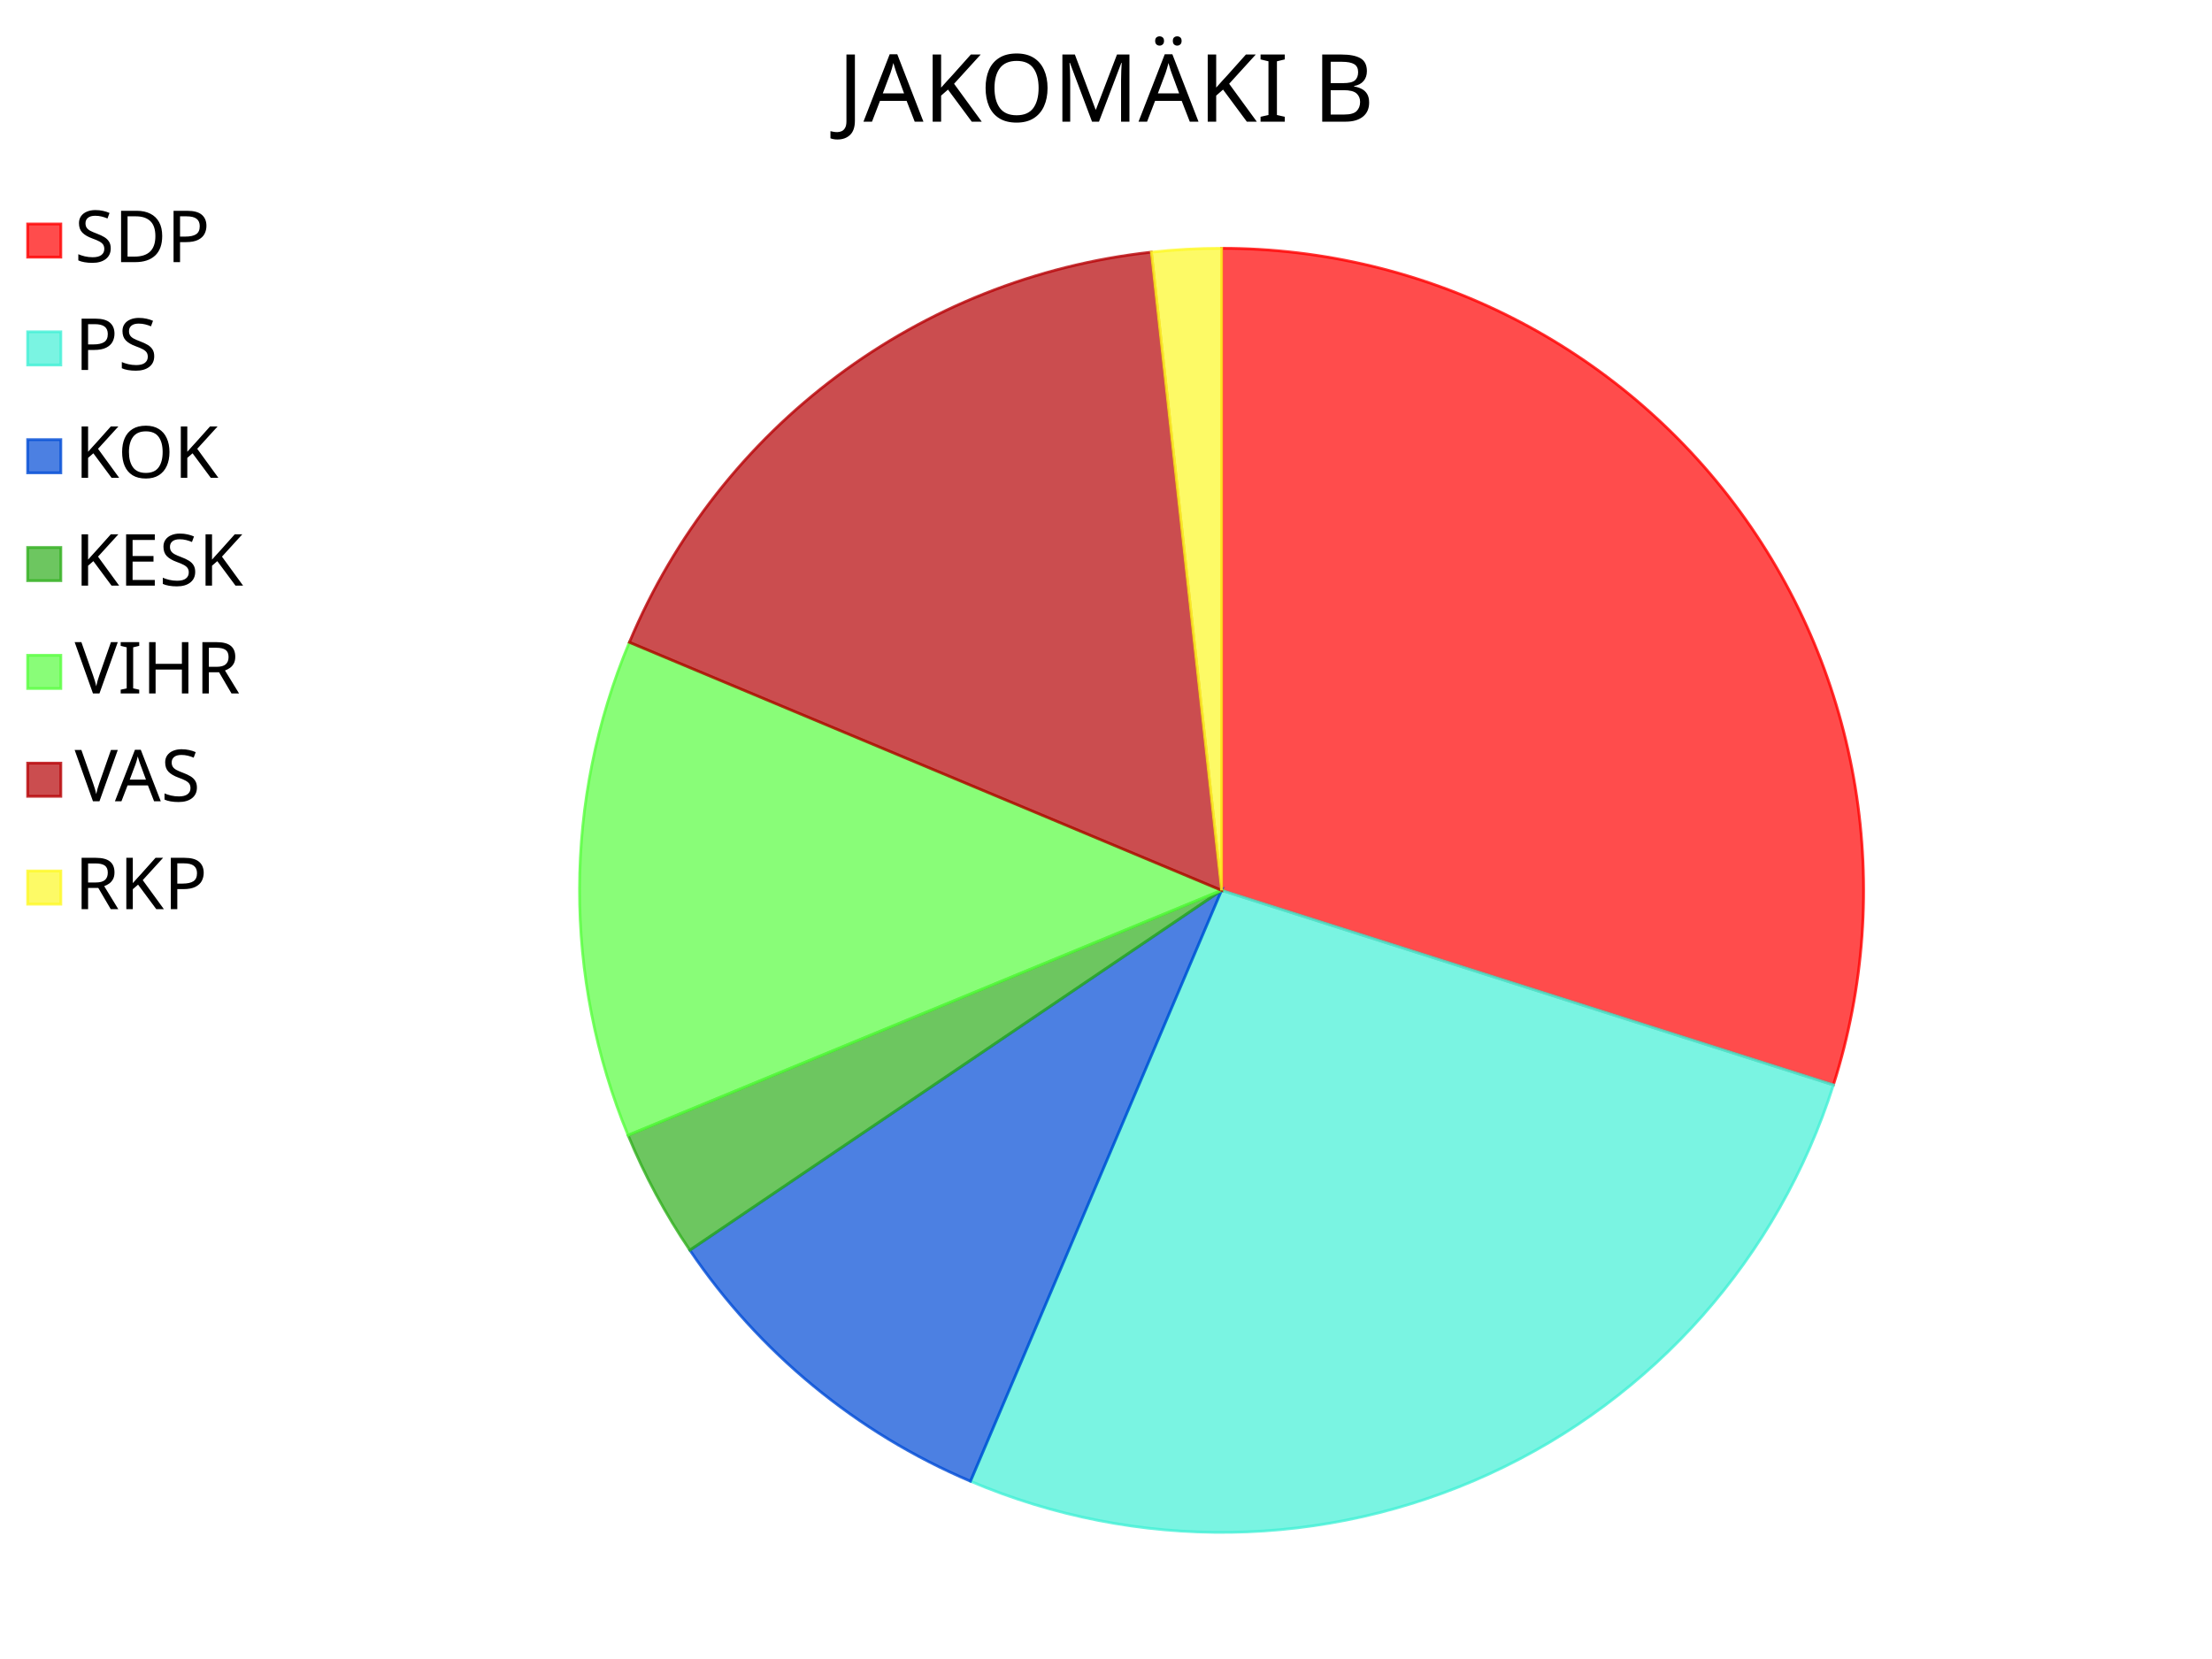
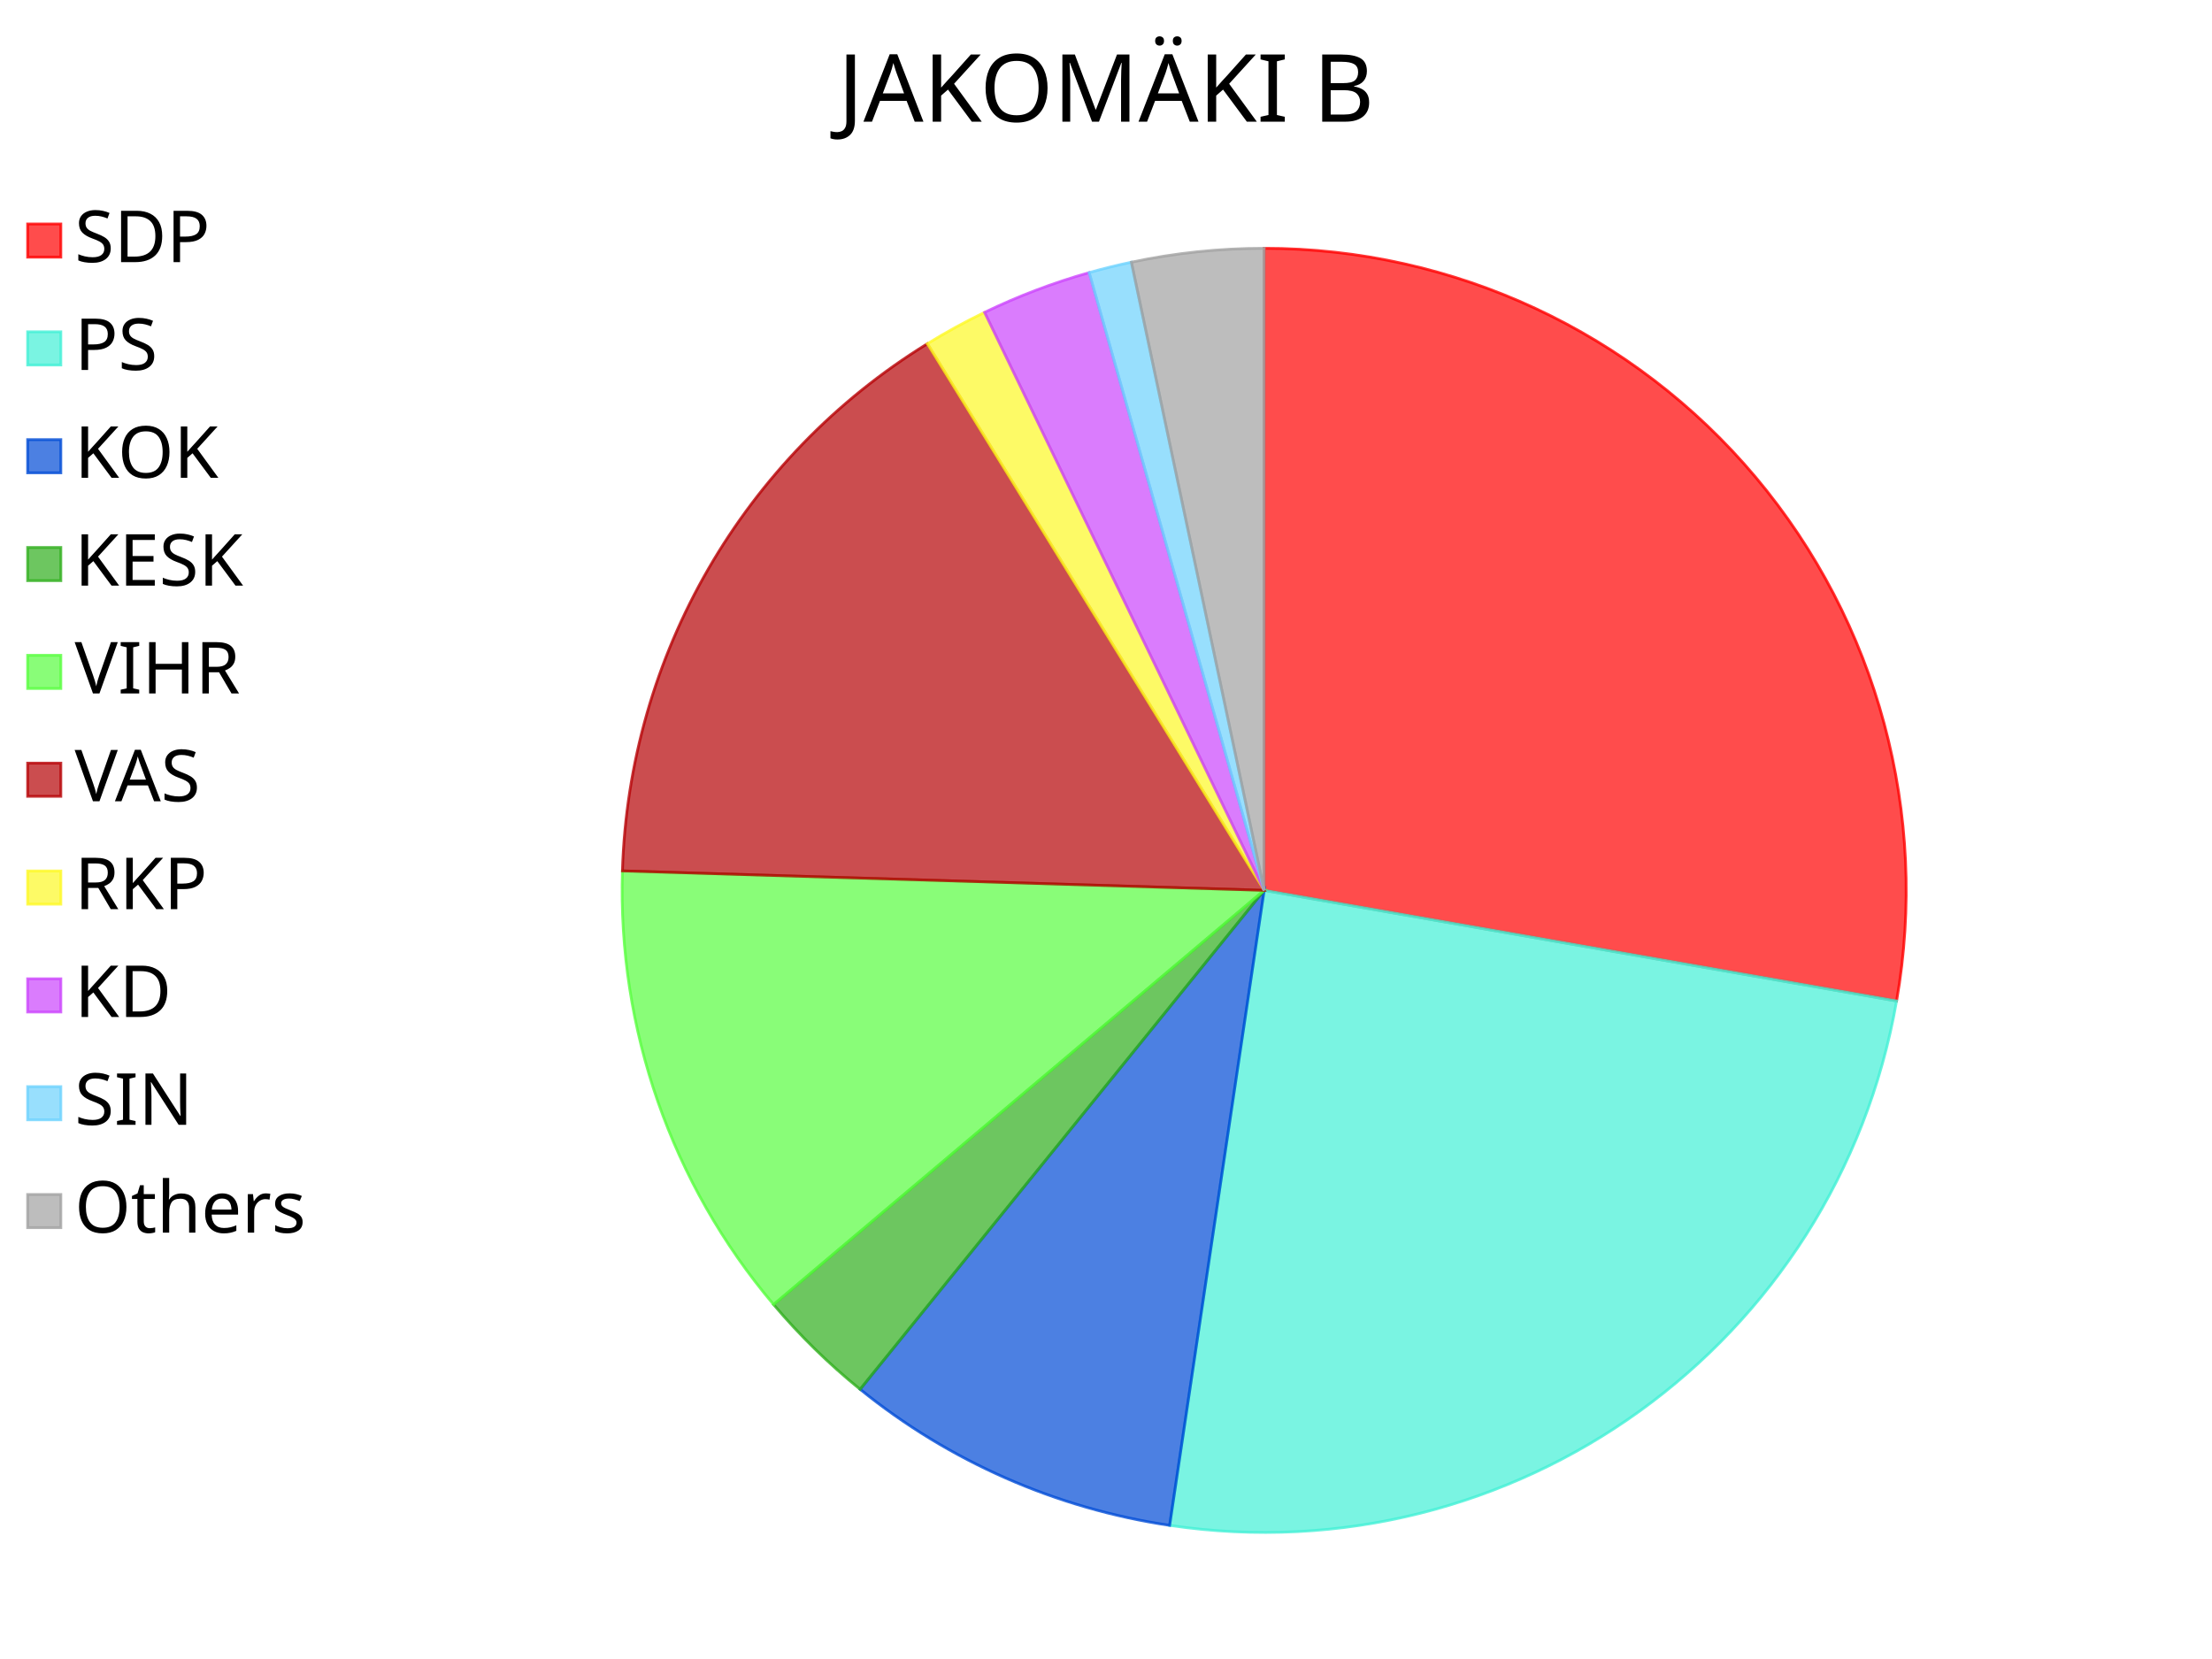
- <svg xmlns="http://www.w3.org/2000/svg" class="pygal-chart" id="chart-f5e0b71e-03c8-4c05-b32e-762d9efba2e3" viewBox="0 0 800 600">
+ <svg xmlns="http://www.w3.org/2000/svg" class="pygal-chart" id="chart-0170f057-e046-426e-a153-9d7398b2d1e0" viewBox="0 0 800 600">
  <defs>
-     <style type="text/css">#chart-f5e0b71e-03c8-4c05-b32e-762d9efba2e3{-webkit-user-select:none;-webkit-font-smoothing:antialiased;font-family:Poppins}#chart-f5e0b71e-03c8-4c05-b32e-762d9efba2e3 .title{font-family:Poppins;font-size:34px}#chart-f5e0b71e-03c8-4c05-b32e-762d9efba2e3 .legends .legend text{font-family:Poppins;font-size:26px}#chart-f5e0b71e-03c8-4c05-b32e-762d9efba2e3 .axis text{font-family:Poppins;font-size:10px}#chart-f5e0b71e-03c8-4c05-b32e-762d9efba2e3 .axis text.major{font-family:Poppins;font-size:10px}#chart-f5e0b71e-03c8-4c05-b32e-762d9efba2e3 .text-overlay text.value{font-family:Poppins;font-size:16px}#chart-f5e0b71e-03c8-4c05-b32e-762d9efba2e3 .text-overlay text.label{font-family:Poppins;font-size:10px}#chart-f5e0b71e-03c8-4c05-b32e-762d9efba2e3 .tooltip{font-family:Poppins;font-size:26px}#chart-f5e0b71e-03c8-4c05-b32e-762d9efba2e3 text.no_data{font-family:Poppins;font-size:64px}
- #chart-f5e0b71e-03c8-4c05-b32e-762d9efba2e3{background-color:#ffffff}#chart-f5e0b71e-03c8-4c05-b32e-762d9efba2e3 path,#chart-f5e0b71e-03c8-4c05-b32e-762d9efba2e3 line,#chart-f5e0b71e-03c8-4c05-b32e-762d9efba2e3 rect,#chart-f5e0b71e-03c8-4c05-b32e-762d9efba2e3 circle{-webkit-transition:300ms ease-in;-moz-transition:300ms ease-in;transition:300ms ease-in}#chart-f5e0b71e-03c8-4c05-b32e-762d9efba2e3 .graph &gt; .background{fill:#ffffff}#chart-f5e0b71e-03c8-4c05-b32e-762d9efba2e3 .plot &gt; .background{fill:#ffffff}#chart-f5e0b71e-03c8-4c05-b32e-762d9efba2e3 .graph{fill:#000000}#chart-f5e0b71e-03c8-4c05-b32e-762d9efba2e3 text.no_data{fill:#000000}#chart-f5e0b71e-03c8-4c05-b32e-762d9efba2e3 .title{fill:#000000}#chart-f5e0b71e-03c8-4c05-b32e-762d9efba2e3 .legends .legend text{fill:#000000}#chart-f5e0b71e-03c8-4c05-b32e-762d9efba2e3 .legends .legend:hover text{fill:#000000}#chart-f5e0b71e-03c8-4c05-b32e-762d9efba2e3 .axis .line{stroke:#000000}#chart-f5e0b71e-03c8-4c05-b32e-762d9efba2e3 .axis .guide.line{stroke:#000000}#chart-f5e0b71e-03c8-4c05-b32e-762d9efba2e3 .axis .major.line{stroke:#000000}#chart-f5e0b71e-03c8-4c05-b32e-762d9efba2e3 .axis text.major{fill:#000000}#chart-f5e0b71e-03c8-4c05-b32e-762d9efba2e3 .axis.y .guides:hover .guide.line,#chart-f5e0b71e-03c8-4c05-b32e-762d9efba2e3 .line-graph .axis.x .guides:hover .guide.line,#chart-f5e0b71e-03c8-4c05-b32e-762d9efba2e3 .stackedline-graph .axis.x .guides:hover .guide.line,#chart-f5e0b71e-03c8-4c05-b32e-762d9efba2e3 .xy-graph .axis.x .guides:hover .guide.line{stroke:#000000}#chart-f5e0b71e-03c8-4c05-b32e-762d9efba2e3 .axis .guides:hover text{fill:#000000}#chart-f5e0b71e-03c8-4c05-b32e-762d9efba2e3 .reactive{fill-opacity:.7;stroke-opacity:.8}#chart-f5e0b71e-03c8-4c05-b32e-762d9efba2e3 .ci{stroke:#000000}#chart-f5e0b71e-03c8-4c05-b32e-762d9efba2e3 .reactive.active,#chart-f5e0b71e-03c8-4c05-b32e-762d9efba2e3 .active .reactive{fill-opacity:.9;stroke-opacity:.9;stroke-width:4}#chart-f5e0b71e-03c8-4c05-b32e-762d9efba2e3 .ci .reactive.active{stroke-width:1.5}#chart-f5e0b71e-03c8-4c05-b32e-762d9efba2e3 .series text{fill:#000000}#chart-f5e0b71e-03c8-4c05-b32e-762d9efba2e3 .tooltip rect{fill:#ffffff;stroke:#000000;-webkit-transition:opacity 300ms ease-in;-moz-transition:opacity 300ms ease-in;transition:opacity 300ms ease-in}#chart-f5e0b71e-03c8-4c05-b32e-762d9efba2e3 .tooltip .label{fill:#000000}#chart-f5e0b71e-03c8-4c05-b32e-762d9efba2e3 .tooltip .label{fill:#000000}#chart-f5e0b71e-03c8-4c05-b32e-762d9efba2e3 .tooltip .legend{font-size:.8em;fill:#000000}#chart-f5e0b71e-03c8-4c05-b32e-762d9efba2e3 .tooltip .x_label{font-size:.6em;fill:#000000}#chart-f5e0b71e-03c8-4c05-b32e-762d9efba2e3 .tooltip .xlink{font-size:.5em;text-decoration:underline}#chart-f5e0b71e-03c8-4c05-b32e-762d9efba2e3 .tooltip .value{font-size:1.5em}#chart-f5e0b71e-03c8-4c05-b32e-762d9efba2e3 .bound{font-size:.5em}#chart-f5e0b71e-03c8-4c05-b32e-762d9efba2e3 .max-value{font-size:.75em;fill:#000000}#chart-f5e0b71e-03c8-4c05-b32e-762d9efba2e3 .map-element{fill:#ffffff;stroke:#000000 !important}#chart-f5e0b71e-03c8-4c05-b32e-762d9efba2e3 .map-element .reactive{fill-opacity:inherit;stroke-opacity:inherit}#chart-f5e0b71e-03c8-4c05-b32e-762d9efba2e3 .color-0,#chart-f5e0b71e-03c8-4c05-b32e-762d9efba2e3 .color-0 a:visited{stroke:#ff0000;fill:#ff0000}#chart-f5e0b71e-03c8-4c05-b32e-762d9efba2e3 .color-1,#chart-f5e0b71e-03c8-4c05-b32e-762d9efba2e3 .color-1 a:visited{stroke:#42f0d6;fill:#42f0d6}#chart-f5e0b71e-03c8-4c05-b32e-762d9efba2e3 .color-2,#chart-f5e0b71e-03c8-4c05-b32e-762d9efba2e3 .color-2 a:visited{stroke:#004bd6;fill:#004bd6}#chart-f5e0b71e-03c8-4c05-b32e-762d9efba2e3 .color-3,#chart-f5e0b71e-03c8-4c05-b32e-762d9efba2e3 .color-3 a:visited{stroke:#30af1d;fill:#30af1d}#chart-f5e0b71e-03c8-4c05-b32e-762d9efba2e3 .color-4,#chart-f5e0b71e-03c8-4c05-b32e-762d9efba2e3 .color-4 a:visited{stroke:#58fd3f;fill:#58fd3f}#chart-f5e0b71e-03c8-4c05-b32e-762d9efba2e3 .color-5,#chart-f5e0b71e-03c8-4c05-b32e-762d9efba2e3 .color-5 a:visited{stroke:#b60205;fill:#b60205}#chart-f5e0b71e-03c8-4c05-b32e-762d9efba2e3 .color-6,#chart-f5e0b71e-03c8-4c05-b32e-762d9efba2e3 .color-6 a:visited{stroke:#fdf926;fill:#fdf926}#chart-f5e0b71e-03c8-4c05-b32e-762d9efba2e3 .text-overlay .color-0 text{fill:black}#chart-f5e0b71e-03c8-4c05-b32e-762d9efba2e3 .text-overlay .color-1 text{fill:black}#chart-f5e0b71e-03c8-4c05-b32e-762d9efba2e3 .text-overlay .color-2 text{fill:black}#chart-f5e0b71e-03c8-4c05-b32e-762d9efba2e3 .text-overlay .color-3 text{fill:black}#chart-f5e0b71e-03c8-4c05-b32e-762d9efba2e3 .text-overlay .color-4 text{fill:black}#chart-f5e0b71e-03c8-4c05-b32e-762d9efba2e3 .text-overlay .color-5 text{fill:black}#chart-f5e0b71e-03c8-4c05-b32e-762d9efba2e3 .text-overlay .color-6 text{fill:black}
- #chart-f5e0b71e-03c8-4c05-b32e-762d9efba2e3 text.no_data{text-anchor:middle}#chart-f5e0b71e-03c8-4c05-b32e-762d9efba2e3 .guide.line{fill:none}#chart-f5e0b71e-03c8-4c05-b32e-762d9efba2e3 .centered{text-anchor:middle}#chart-f5e0b71e-03c8-4c05-b32e-762d9efba2e3 .title{text-anchor:middle}#chart-f5e0b71e-03c8-4c05-b32e-762d9efba2e3 .legends .legend text{fill-opacity:1}#chart-f5e0b71e-03c8-4c05-b32e-762d9efba2e3 .axis.x text{text-anchor:middle}#chart-f5e0b71e-03c8-4c05-b32e-762d9efba2e3 .axis.x:not(.web) text[transform]{text-anchor:start}#chart-f5e0b71e-03c8-4c05-b32e-762d9efba2e3 .axis.x:not(.web) text[transform].backwards{text-anchor:end}#chart-f5e0b71e-03c8-4c05-b32e-762d9efba2e3 .axis.y text{text-anchor:end}#chart-f5e0b71e-03c8-4c05-b32e-762d9efba2e3 .axis.y text[transform].backwards{text-anchor:start}#chart-f5e0b71e-03c8-4c05-b32e-762d9efba2e3 .axis.y2 text{text-anchor:start}#chart-f5e0b71e-03c8-4c05-b32e-762d9efba2e3 .axis.y2 text[transform].backwards{text-anchor:end}#chart-f5e0b71e-03c8-4c05-b32e-762d9efba2e3 .axis .guide.line{stroke-dasharray:4,4}#chart-f5e0b71e-03c8-4c05-b32e-762d9efba2e3 .axis .major.guide.line{stroke-dasharray:6,6}#chart-f5e0b71e-03c8-4c05-b32e-762d9efba2e3 .horizontal .axis.y .guide.line,#chart-f5e0b71e-03c8-4c05-b32e-762d9efba2e3 .horizontal .axis.y2 .guide.line,#chart-f5e0b71e-03c8-4c05-b32e-762d9efba2e3 .vertical .axis.x .guide.line{opacity:0}#chart-f5e0b71e-03c8-4c05-b32e-762d9efba2e3 .horizontal .axis.always_show .guide.line,#chart-f5e0b71e-03c8-4c05-b32e-762d9efba2e3 .vertical .axis.always_show .guide.line{opacity:1 !important}#chart-f5e0b71e-03c8-4c05-b32e-762d9efba2e3 .axis.y .guides:hover .guide.line,#chart-f5e0b71e-03c8-4c05-b32e-762d9efba2e3 .axis.y2 .guides:hover .guide.line,#chart-f5e0b71e-03c8-4c05-b32e-762d9efba2e3 .axis.x .guides:hover .guide.line{opacity:1}#chart-f5e0b71e-03c8-4c05-b32e-762d9efba2e3 .axis .guides:hover text{opacity:1}#chart-f5e0b71e-03c8-4c05-b32e-762d9efba2e3 .nofill{fill:none}#chart-f5e0b71e-03c8-4c05-b32e-762d9efba2e3 .subtle-fill{fill-opacity:.2}#chart-f5e0b71e-03c8-4c05-b32e-762d9efba2e3 .dot{stroke-width:1px;fill-opacity:1}#chart-f5e0b71e-03c8-4c05-b32e-762d9efba2e3 .dot.active{stroke-width:5px}#chart-f5e0b71e-03c8-4c05-b32e-762d9efba2e3 .dot.negative{fill:transparent}#chart-f5e0b71e-03c8-4c05-b32e-762d9efba2e3 text,#chart-f5e0b71e-03c8-4c05-b32e-762d9efba2e3 tspan{stroke:none !important}#chart-f5e0b71e-03c8-4c05-b32e-762d9efba2e3 .series text.active{opacity:1}#chart-f5e0b71e-03c8-4c05-b32e-762d9efba2e3 .tooltip rect{fill-opacity:.95;stroke-width:.5}#chart-f5e0b71e-03c8-4c05-b32e-762d9efba2e3 .tooltip text{fill-opacity:1}#chart-f5e0b71e-03c8-4c05-b32e-762d9efba2e3 .showable{visibility:hidden}#chart-f5e0b71e-03c8-4c05-b32e-762d9efba2e3 .showable.shown{visibility:visible}#chart-f5e0b71e-03c8-4c05-b32e-762d9efba2e3 .gauge-background{fill:rgba(229,229,229,1);stroke:none}#chart-f5e0b71e-03c8-4c05-b32e-762d9efba2e3 .bg-lines{stroke:#ffffff;stroke-width:2px}</style>
+     <style type="text/css">#chart-0170f057-e046-426e-a153-9d7398b2d1e0{-webkit-user-select:none;-webkit-font-smoothing:antialiased;font-family:Poppins}#chart-0170f057-e046-426e-a153-9d7398b2d1e0 .title{font-family:Poppins;font-size:34px}#chart-0170f057-e046-426e-a153-9d7398b2d1e0 .legends .legend text{font-family:Poppins;font-size:26px}#chart-0170f057-e046-426e-a153-9d7398b2d1e0 .axis text{font-family:Poppins;font-size:10px}#chart-0170f057-e046-426e-a153-9d7398b2d1e0 .axis text.major{font-family:Poppins;font-size:10px}#chart-0170f057-e046-426e-a153-9d7398b2d1e0 .text-overlay text.value{font-family:Poppins;font-size:16px}#chart-0170f057-e046-426e-a153-9d7398b2d1e0 .text-overlay text.label{font-family:Poppins;font-size:10px}#chart-0170f057-e046-426e-a153-9d7398b2d1e0 .tooltip{font-family:Poppins;font-size:26px}#chart-0170f057-e046-426e-a153-9d7398b2d1e0 text.no_data{font-family:Poppins;font-size:64px}
+ #chart-0170f057-e046-426e-a153-9d7398b2d1e0{background-color:#ffffff}#chart-0170f057-e046-426e-a153-9d7398b2d1e0 path,#chart-0170f057-e046-426e-a153-9d7398b2d1e0 line,#chart-0170f057-e046-426e-a153-9d7398b2d1e0 rect,#chart-0170f057-e046-426e-a153-9d7398b2d1e0 circle{-webkit-transition:300ms ease-out;-moz-transition:300ms ease-out;transition:300ms ease-out}#chart-0170f057-e046-426e-a153-9d7398b2d1e0 .graph &gt; .background{fill:#ffffff}#chart-0170f057-e046-426e-a153-9d7398b2d1e0 .plot &gt; .background{fill:#ffffff}#chart-0170f057-e046-426e-a153-9d7398b2d1e0 .graph{fill:#000000}#chart-0170f057-e046-426e-a153-9d7398b2d1e0 text.no_data{fill:#000000}#chart-0170f057-e046-426e-a153-9d7398b2d1e0 .title{fill:#000000}#chart-0170f057-e046-426e-a153-9d7398b2d1e0 .legends .legend text{fill:#000000}#chart-0170f057-e046-426e-a153-9d7398b2d1e0 .legends .legend:hover text{fill:#000000}#chart-0170f057-e046-426e-a153-9d7398b2d1e0 .axis .line{stroke:#000000}#chart-0170f057-e046-426e-a153-9d7398b2d1e0 .axis .guide.line{stroke:#000000}#chart-0170f057-e046-426e-a153-9d7398b2d1e0 .axis .major.line{stroke:#000000}#chart-0170f057-e046-426e-a153-9d7398b2d1e0 .axis text.major{fill:#000000}#chart-0170f057-e046-426e-a153-9d7398b2d1e0 .axis.y .guides:hover .guide.line,#chart-0170f057-e046-426e-a153-9d7398b2d1e0 .line-graph .axis.x .guides:hover .guide.line,#chart-0170f057-e046-426e-a153-9d7398b2d1e0 .stackedline-graph .axis.x .guides:hover .guide.line,#chart-0170f057-e046-426e-a153-9d7398b2d1e0 .xy-graph .axis.x .guides:hover .guide.line{stroke:#000000}#chart-0170f057-e046-426e-a153-9d7398b2d1e0 .axis .guides:hover text{fill:#000000}#chart-0170f057-e046-426e-a153-9d7398b2d1e0 .reactive{fill-opacity:.7;stroke-opacity:.8}#chart-0170f057-e046-426e-a153-9d7398b2d1e0 .ci{stroke:#000000}#chart-0170f057-e046-426e-a153-9d7398b2d1e0 .reactive.active,#chart-0170f057-e046-426e-a153-9d7398b2d1e0 .active .reactive{fill-opacity:.9;stroke-opacity:.9;stroke-width:4}#chart-0170f057-e046-426e-a153-9d7398b2d1e0 .ci .reactive.active{stroke-width:1.5}#chart-0170f057-e046-426e-a153-9d7398b2d1e0 .series text{fill:#000000}#chart-0170f057-e046-426e-a153-9d7398b2d1e0 .tooltip rect{fill:#ffffff;stroke:#000000;-webkit-transition:opacity 300ms ease-out;-moz-transition:opacity 300ms ease-out;transition:opacity 300ms ease-out}#chart-0170f057-e046-426e-a153-9d7398b2d1e0 .tooltip .label{fill:#000000}#chart-0170f057-e046-426e-a153-9d7398b2d1e0 .tooltip .label{fill:#000000}#chart-0170f057-e046-426e-a153-9d7398b2d1e0 .tooltip .legend{font-size:.8em;fill:#000000}#chart-0170f057-e046-426e-a153-9d7398b2d1e0 .tooltip .x_label{font-size:.6em;fill:#000000}#chart-0170f057-e046-426e-a153-9d7398b2d1e0 .tooltip .xlink{font-size:.5em;text-decoration:underline}#chart-0170f057-e046-426e-a153-9d7398b2d1e0 .tooltip .value{font-size:1.5em}#chart-0170f057-e046-426e-a153-9d7398b2d1e0 .bound{font-size:.5em}#chart-0170f057-e046-426e-a153-9d7398b2d1e0 .max-value{font-size:.75em;fill:#000000}#chart-0170f057-e046-426e-a153-9d7398b2d1e0 .map-element{fill:#ffffff;stroke:#000000 !important}#chart-0170f057-e046-426e-a153-9d7398b2d1e0 .map-element .reactive{fill-opacity:inherit;stroke-opacity:inherit}#chart-0170f057-e046-426e-a153-9d7398b2d1e0 .color-0,#chart-0170f057-e046-426e-a153-9d7398b2d1e0 .color-0 a:visited{stroke:#ff0000;fill:#ff0000}#chart-0170f057-e046-426e-a153-9d7398b2d1e0 .color-1,#chart-0170f057-e046-426e-a153-9d7398b2d1e0 .color-1 a:visited{stroke:#42f0d6;fill:#42f0d6}#chart-0170f057-e046-426e-a153-9d7398b2d1e0 .color-2,#chart-0170f057-e046-426e-a153-9d7398b2d1e0 .color-2 a:visited{stroke:#004bd6;fill:#004bd6}#chart-0170f057-e046-426e-a153-9d7398b2d1e0 .color-3,#chart-0170f057-e046-426e-a153-9d7398b2d1e0 .color-3 a:visited{stroke:#30af1d;fill:#30af1d}#chart-0170f057-e046-426e-a153-9d7398b2d1e0 .color-4,#chart-0170f057-e046-426e-a153-9d7398b2d1e0 .color-4 a:visited{stroke:#58fd3f;fill:#58fd3f}#chart-0170f057-e046-426e-a153-9d7398b2d1e0 .color-5,#chart-0170f057-e046-426e-a153-9d7398b2d1e0 .color-5 a:visited{stroke:#b60205;fill:#b60205}#chart-0170f057-e046-426e-a153-9d7398b2d1e0 .color-6,#chart-0170f057-e046-426e-a153-9d7398b2d1e0 .color-6 a:visited{stroke:#fdf926;fill:#fdf926}#chart-0170f057-e046-426e-a153-9d7398b2d1e0 .color-7,#chart-0170f057-e046-426e-a153-9d7398b2d1e0 .color-7 a:visited{stroke:#cb45fc;fill:#cb45fc}#chart-0170f057-e046-426e-a153-9d7398b2d1e0 .color-8,#chart-0170f057-e046-426e-a153-9d7398b2d1e0 .color-8 a:visited{stroke:#6dd2fd;fill:#6dd2fd}#chart-0170f057-e046-426e-a153-9d7398b2d1e0 .color-9,#chart-0170f057-e046-426e-a153-9d7398b2d1e0 .color-9 a:visited{stroke:#a1a1a1;fill:#a1a1a1}#chart-0170f057-e046-426e-a153-9d7398b2d1e0 .text-overlay .color-0 text{fill:black}#chart-0170f057-e046-426e-a153-9d7398b2d1e0 .text-overlay .color-1 text{fill:black}#chart-0170f057-e046-426e-a153-9d7398b2d1e0 .text-overlay .color-2 text{fill:black}#chart-0170f057-e046-426e-a153-9d7398b2d1e0 .text-overlay .color-3 text{fill:black}#chart-0170f057-e046-426e-a153-9d7398b2d1e0 .text-overlay .color-4 text{fill:black}#chart-0170f057-e046-426e-a153-9d7398b2d1e0 .text-overlay .color-5 text{fill:black}#chart-0170f057-e046-426e-a153-9d7398b2d1e0 .text-overlay .color-6 text{fill:black}#chart-0170f057-e046-426e-a153-9d7398b2d1e0 .text-overlay .color-7 text{fill:black}#chart-0170f057-e046-426e-a153-9d7398b2d1e0 .text-overlay .color-8 text{fill:black}#chart-0170f057-e046-426e-a153-9d7398b2d1e0 .text-overlay .color-9 text{fill:black}
+ #chart-0170f057-e046-426e-a153-9d7398b2d1e0 text.no_data{text-anchor:middle}#chart-0170f057-e046-426e-a153-9d7398b2d1e0 .guide.line{fill:none}#chart-0170f057-e046-426e-a153-9d7398b2d1e0 .centered{text-anchor:middle}#chart-0170f057-e046-426e-a153-9d7398b2d1e0 .title{text-anchor:middle}#chart-0170f057-e046-426e-a153-9d7398b2d1e0 .legends .legend text{fill-opacity:1}#chart-0170f057-e046-426e-a153-9d7398b2d1e0 .axis.x text{text-anchor:middle}#chart-0170f057-e046-426e-a153-9d7398b2d1e0 .axis.x:not(.web) text[transform]{text-anchor:start}#chart-0170f057-e046-426e-a153-9d7398b2d1e0 .axis.x:not(.web) text[transform].backwards{text-anchor:end}#chart-0170f057-e046-426e-a153-9d7398b2d1e0 .axis.y text{text-anchor:end}#chart-0170f057-e046-426e-a153-9d7398b2d1e0 .axis.y text[transform].backwards{text-anchor:start}#chart-0170f057-e046-426e-a153-9d7398b2d1e0 .axis.y2 text{text-anchor:start}#chart-0170f057-e046-426e-a153-9d7398b2d1e0 .axis.y2 text[transform].backwards{text-anchor:end}#chart-0170f057-e046-426e-a153-9d7398b2d1e0 .axis .guide.line{stroke-dasharray:4,4}#chart-0170f057-e046-426e-a153-9d7398b2d1e0 .axis .major.guide.line{stroke-dasharray:6,6}#chart-0170f057-e046-426e-a153-9d7398b2d1e0 .horizontal .axis.y .guide.line,#chart-0170f057-e046-426e-a153-9d7398b2d1e0 .horizontal .axis.y2 .guide.line,#chart-0170f057-e046-426e-a153-9d7398b2d1e0 .vertical .axis.x .guide.line{opacity:0}#chart-0170f057-e046-426e-a153-9d7398b2d1e0 .horizontal .axis.always_show .guide.line,#chart-0170f057-e046-426e-a153-9d7398b2d1e0 .vertical .axis.always_show .guide.line{opacity:1 !important}#chart-0170f057-e046-426e-a153-9d7398b2d1e0 .axis.y .guides:hover .guide.line,#chart-0170f057-e046-426e-a153-9d7398b2d1e0 .axis.y2 .guides:hover .guide.line,#chart-0170f057-e046-426e-a153-9d7398b2d1e0 .axis.x .guides:hover .guide.line{opacity:1}#chart-0170f057-e046-426e-a153-9d7398b2d1e0 .axis .guides:hover text{opacity:1}#chart-0170f057-e046-426e-a153-9d7398b2d1e0 .nofill{fill:none}#chart-0170f057-e046-426e-a153-9d7398b2d1e0 .subtle-fill{fill-opacity:.2}#chart-0170f057-e046-426e-a153-9d7398b2d1e0 .dot{stroke-width:1px;fill-opacity:1}#chart-0170f057-e046-426e-a153-9d7398b2d1e0 .dot.active{stroke-width:5px}#chart-0170f057-e046-426e-a153-9d7398b2d1e0 .dot.negative{fill:transparent}#chart-0170f057-e046-426e-a153-9d7398b2d1e0 text,#chart-0170f057-e046-426e-a153-9d7398b2d1e0 tspan{stroke:none !important}#chart-0170f057-e046-426e-a153-9d7398b2d1e0 .series text.active{opacity:1}#chart-0170f057-e046-426e-a153-9d7398b2d1e0 .tooltip rect{fill-opacity:.95;stroke-width:.5}#chart-0170f057-e046-426e-a153-9d7398b2d1e0 .tooltip text{fill-opacity:1}#chart-0170f057-e046-426e-a153-9d7398b2d1e0 .showable{visibility:hidden}#chart-0170f057-e046-426e-a153-9d7398b2d1e0 .showable.shown{visibility:visible}#chart-0170f057-e046-426e-a153-9d7398b2d1e0 .gauge-background{fill:rgba(229,229,229,1);stroke:none}#chart-0170f057-e046-426e-a153-9d7398b2d1e0 .bg-lines{stroke:#ffffff;stroke-width:2px}</style>
  </defs>
  <g class="graph pie-graph vertical">
    <rect class="background" height="600" width="800" x="0" y="0" />
-     <g class="plot" transform="translate(104, 64)">
-       <rect class="background" height="516" width="675.6" x="0" y="0" />
+     <g class="plot" transform="translate(135, 64)">
+       <rect class="background" height="516" width="644.4" x="0" y="0" />
      <g class="series serie-0 color-0">
        <g class="slices">
          <g class="slice">
-             <path class="slice reactive tooltip-trigger" d="M337.8 25.8 A232.2 232.2 0 0 1 559.08 328.369 L337.8 258 A0 0 0 0 0 337.8 258 z" />
+             <path class="slice reactive tooltip-trigger" d="M322.2 25.8 A232.2 232.2 0 0 1 550.926 298.013 L322.2 258 A0 0 0 0 0 322.2 258 z" />
          </g>
        </g>
      </g>
      <g class="series serie-1 color-1">
        <g class="slices">
          <g class="slice">
-             <path class="slice reactive tooltip-trigger" d="M559.08 328.369 A232.2 232.2 0 0 1 246.985 471.704 L337.8 258 A0 0 0 0 0 337.8 258 z" />
+             <path class="slice reactive tooltip-trigger" d="M550.926 298.013 A232.2 232.2 0 0 1 288.016 487.67 L322.2 258 A0 0 0 0 0 322.2 258 z" />
          </g>
        </g>
      </g>
      <g class="series serie-2 color-2">
        <g class="slices">
          <g class="slice">
-             <path class="slice reactive tooltip-trigger" d="M246.985 471.704 A232.2 232.2 0 0 1 145.493 388.135 L337.8 258 A0 0 0 0 0 337.8 258 z" />
+             <path class="slice reactive tooltip-trigger" d="M288.016 487.67 A232.2 232.2 0 0 1 176.079 438.459 L322.2 258 A0 0 0 0 0 322.2 258 z" />
          </g>
        </g>
      </g>
      <g class="series serie-3 color-3">
        <g class="slices">
          <g class="slice">
-             <path class="slice reactive tooltip-trigger" d="M145.493 388.135 A232.2 232.2 0 0 1 123.159 346.579 L337.8 258 A0 0 0 0 0 337.8 258 z" />
+             <path class="slice reactive tooltip-trigger" d="M176.079 438.459 A232.2 232.2 0 0 1 144.787 407.805 L322.2 258 A0 0 0 0 0 322.2 258 z" />
          </g>
        </g>
      </g>
      <g class="series serie-4 color-4">
        <g class="slices">
          <g class="slice">
-             <path class="slice reactive tooltip-trigger" d="M123.159 346.579 A232.2 232.2 0 0 1 123.625 168.302 L337.8 258 A0 0 0 0 0 337.8 258 z" />
+             <path class="slice reactive tooltip-trigger" d="M144.787 407.805 A232.2 232.2 0 0 1 90.106 250.971 L322.2 258 A0 0 0 0 0 322.2 258 z" />
          </g>
        </g>
      </g>
      <g class="series serie-5 color-5">
        <g class="slices">
          <g class="slice">
-             <path class="slice reactive tooltip-trigger" d="M123.625 168.302 A232.2 232.2 0 0 1 312.404 27.193 L337.8 258 A0 0 0 0 0 337.8 258 z" />
+             <path class="slice reactive tooltip-trigger" d="M90.106 250.971 A232.2 232.2 0 0 1 200.385 60.319 L322.2 258 A0 0 0 0 0 322.2 258 z" />
          </g>
        </g>
      </g>
      <g class="series serie-6 color-6">
        <g class="slices">
          <g class="slice">
-             <path class="slice reactive tooltip-trigger" d="M312.404 27.193 A232.2 232.2 0 0 1 337.8 25.8 L337.8 258 A0 0 0 0 0 337.8 258 z" />
+             <path class="slice reactive tooltip-trigger" d="M200.385 60.319 A232.2 232.2 0 0 1 221.09 48.97 L322.2 258 A0 0 0 0 0 322.2 258 z" />
+           </g>
+         </g>
+       </g>
+       <g class="series serie-7 color-7">
+         <g class="slices">
+           <g class="slice">
+             <path class="slice reactive tooltip-trigger" d="M221.09 48.97 A232.2 232.2 0 0 1 258.894 34.596 L322.2 258 A0 0 0 0 0 322.2 258 z" />
+           </g>
+         </g>
+       </g>
+       <g class="series serie-8 color-8">
+         <g class="slices">
+           <g class="slice">
+             <path class="slice reactive tooltip-trigger" d="M258.894 34.596 A232.2 232.2 0 0 1 274.18 30.82 L322.2 258 A0 0 0 0 0 322.2 258 z" />
+           </g>
+         </g>
+       </g>
+       <g class="series serie-9 color-9">
+         <g class="slices">
+           <g class="slice">
+             <path class="slice reactive tooltip-trigger" d="M274.18 30.82 A232.2 232.2 0 0 1 322.2 25.8 L322.2 258 A0 0 0 0 0 322.2 258 z" />
          </g>
        </g>
      </g>
    </g>
    <g class="titles">
      <text class="title plot_title" x="400.0" y="44">JAKOMÄKI B</text>
    </g>
-     <g class="plot overlay" transform="translate(104, 64)">
+     <g class="plot overlay" transform="translate(135, 64)">
      <g class="series serie-0 color-0" />
      <g class="series serie-1 color-1" />
      <g class="series serie-2 color-2" />
      <g class="series serie-3 color-3" />
      <g class="series serie-4 color-4" />
      <g class="series serie-5 color-5" />
      <g class="series serie-6 color-6" />
+       <g class="series serie-7 color-7" />
+       <g class="series serie-8 color-8" />
+       <g class="series serie-9 color-9" />
    </g>
-     <g class="plot text-overlay" transform="translate(104, 64)">
+     <g class="plot text-overlay" transform="translate(135, 64)">
      <g class="series serie-0 color-0" />
      <g class="series serie-1 color-1" />
      <g class="series serie-2 color-2" />
      <g class="series serie-3 color-3" />
      <g class="series serie-4 color-4" />
      <g class="series serie-5 color-5" />
      <g class="series serie-6 color-6" />
+       <g class="series serie-7 color-7" />
+       <g class="series serie-8 color-8" />
+       <g class="series serie-9 color-9" />
    </g>
-     <g class="plot tooltip-overlay" transform="translate(104, 64)">
+     <g class="plot tooltip-overlay" transform="translate(135, 64)">
      <g class="tooltip" style="opacity: 0" transform="translate(0 0)">
        <rect class="tooltip-box" height="0" rx="0" ry="0" width="0" />
        <g class="text" />
      </g>
    </g>
    <g class="legends" transform="translate(10, 74)">
      <g class="legend reactive activate-serie" id="activate-serie-0">
        <rect class="color-0 reactive" height="12" width="12" x="0.0" y="7.0" />
        <text x="17.0" y="20.8">SDP</text>
      </g>
      <g class="legend reactive activate-serie" id="activate-serie-1">
        <rect class="color-1 reactive" height="12" width="12" x="0.0" y="46.0" />
        <text x="17.0" y="59.8">PS</text>
      </g>
      <g class="legend reactive activate-serie" id="activate-serie-2">
        <rect class="color-2 reactive" height="12" width="12" x="0.0" y="85.0" />
        <text x="17.0" y="98.8">KOK</text>
      </g>
      <g class="legend reactive activate-serie" id="activate-serie-3">
        <rect class="color-3 reactive" height="12" width="12" x="0.0" y="124.0" />
        <text x="17.0" y="137.8">KESK</text>
      </g>
      <g class="legend reactive activate-serie" id="activate-serie-4">
        <rect class="color-4 reactive" height="12" width="12" x="0.0" y="163.0" />
        <text x="17.0" y="176.8">VIHR</text>
      </g>
      <g class="legend reactive activate-serie" id="activate-serie-5">
        <rect class="color-5 reactive" height="12" width="12" x="0.0" y="202.0" />
        <text x="17.0" y="215.8">VAS</text>
      </g>
      <g class="legend reactive activate-serie" id="activate-serie-6">
        <rect class="color-6 reactive" height="12" width="12" x="0.0" y="241.0" />
        <text x="17.0" y="254.8">RKP</text>
      </g>
+       <g class="legend reactive activate-serie" id="activate-serie-7">
+         <rect class="color-7 reactive" height="12" width="12" x="0.0" y="280.0" />
+         <text x="17.0" y="293.8">KD</text>
+       </g>
+       <g class="legend reactive activate-serie" id="activate-serie-8">
+         <rect class="color-8 reactive" height="12" width="12" x="0.0" y="319.0" />
+         <text x="17.0" y="332.8">SIN</text>
+       </g>
+       <g class="legend reactive activate-serie" id="activate-serie-9">
+         <rect class="color-9 reactive" height="12" width="12" x="0.0" y="358.0" />
+         <text x="17.0" y="371.8">Others</text>
+       </g>
    </g>
    <g class="legends" transform="translate(790, 74)" />
  </g>
</svg>
